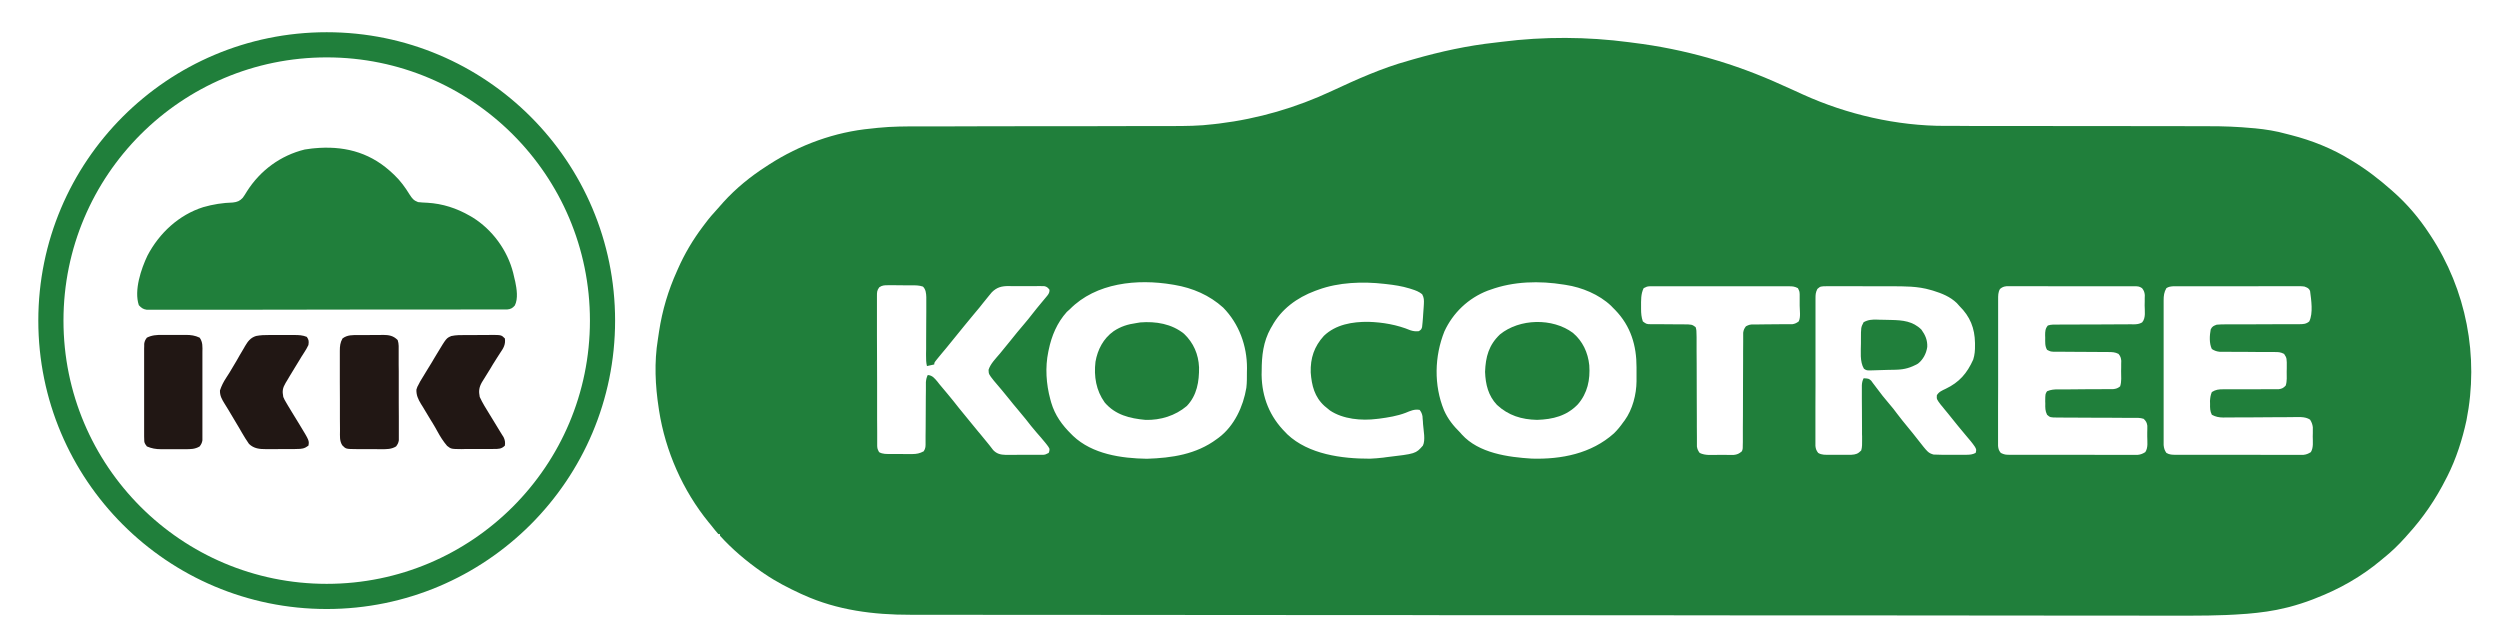
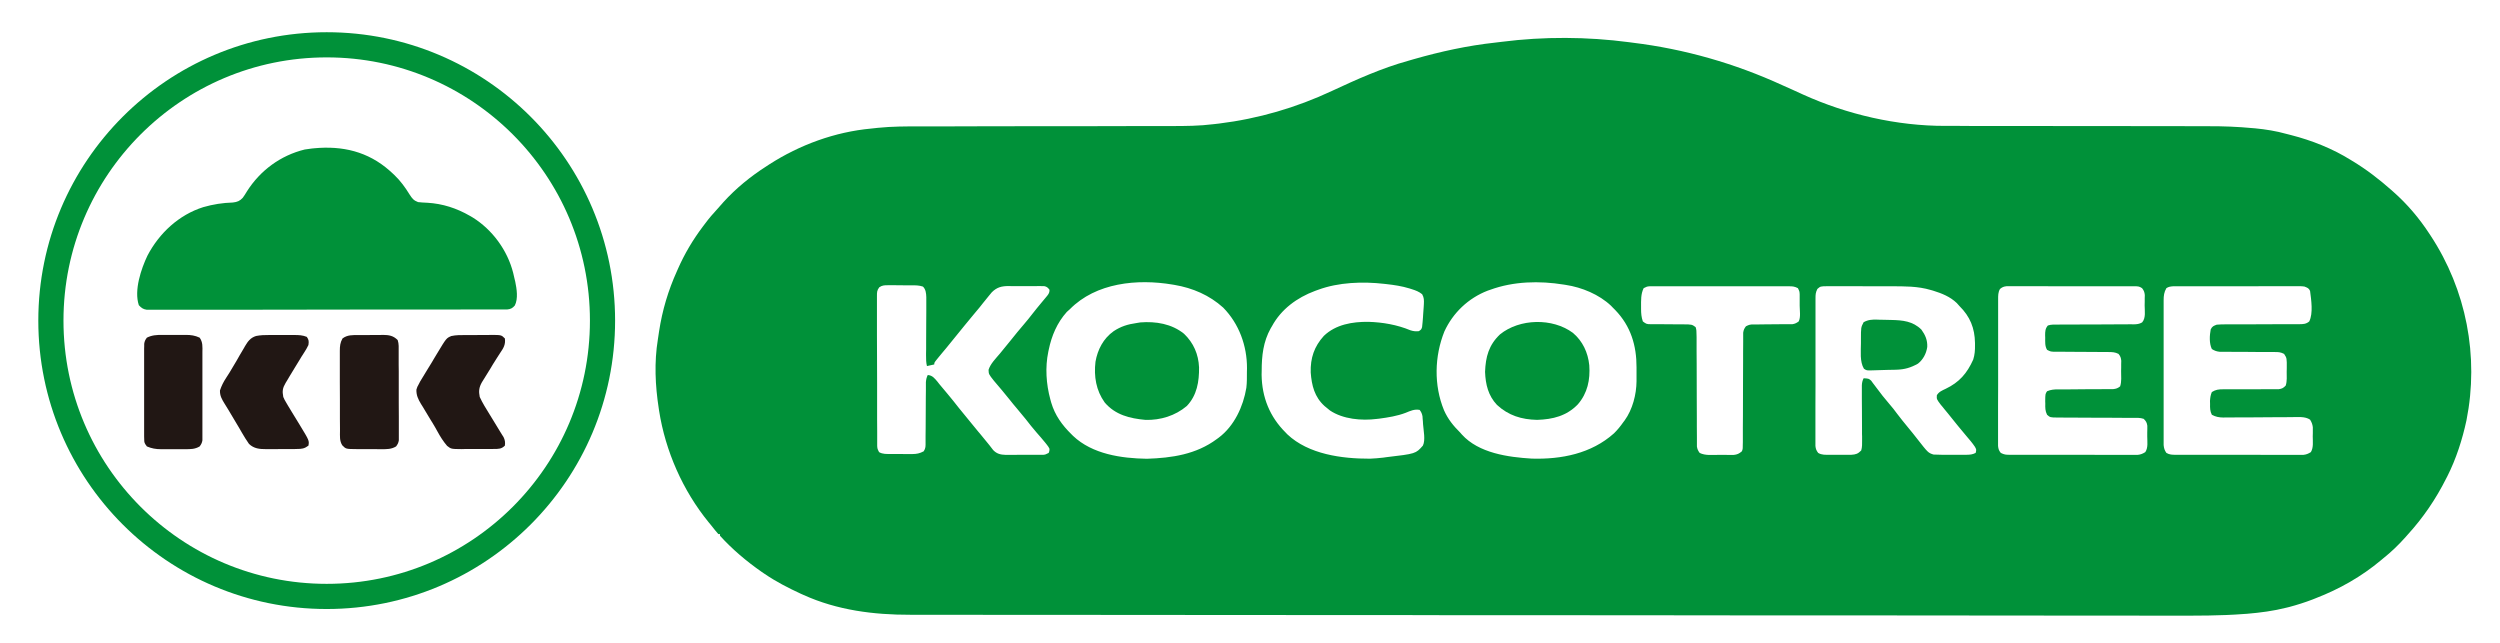
<svg xmlns="http://www.w3.org/2000/svg" viewBox="0 0 3080 792" role="img" aria-label="KOCOTREE">
-   <circle cx="402.5" cy="395.0" r="339.8" fill="none" stroke="#207F3B" stroke-width="31" />
-   <g fill="#207F3B" fill-rule="evenodd">
+   <circle cx="402.5" cy="395.0" r="339.8" fill="none" stroke="#009139" stroke-width="31" />
+   <g fill="#009139" fill-rule="evenodd">
    <path d="M0 0 C1.5 0.2 3 0.4 4.5 0.6 C68.4 8.4 130.2 26.1 188.7 52.9 C192.6 54.7 196.6 56.5 200.6 58.2 C205.2 60.3 209.8 62.4 214.4 64.5 C268.7 89.1 330 103.2 389.6 103.1 C391.1 103.1 392.6 103.1 394.2 103.1 C398.3 103.1 402.4 103.1 406.6 103.1 C411 103.1 415.5 103.1 420 103.2 C427.7 103.2 435.5 103.2 443.2 103.2 C455.5 103.2 467.7 103.2 480 103.2 C484.2 103.2 488.4 103.2 492.7 103.2 C493.2 103.2 493.2 103.2 495.9 103.2 C507.8 103.3 519.8 103.3 531.8 103.3 C532.9 103.3 533.9 103.3 535.1 103.3 C552.7 103.3 570.4 103.3 588 103.3 C606.2 103.3 624.4 103.4 642.6 103.4 C653.8 103.4 664.9 103.4 676.1 103.4 C683.8 103.4 691.5 103.4 699.2 103.5 C703.6 103.5 708 103.5 712.4 103.5 C731.3 103.4 749.9 104.1 768.7 105.9 C769.5 106 770.4 106.1 771.3 106.1 C784.5 107.4 797.2 109.4 810 113 C811.8 113.5 813.7 113.9 815.5 114.4 C841.3 121 866.4 131 889 145 C889.7 145.4 890.4 145.9 891.1 146.3 C908.4 156.7 923.9 168.7 939 182 C939.9 182.8 940.9 183.6 941.8 184.5 C958.8 199.5 973.6 217 986 236 C986.5 236.7 986.9 237.4 987.4 238.1 C1031.5 305.1 1047.4 386.9 1031.7 465.8 C1026.6 489.5 1019 513.3 1008 535 C1007.6 535.8 1007.2 536.5 1006.8 537.3 C994 562.8 978.3 585.9 959 607 C958.3 607.8 957.5 608.6 956.8 609.5 C948.2 619.2 939.2 627.9 929 636 C928.2 636.7 927.3 637.4 926.5 638.1 C902.6 658.2 875.1 673.8 846 685 C844.7 685.5 843.4 686.1 842 686.6 C832.6 690.2 823.1 693.2 813.4 695.8 C812.8 695.9 812.8 695.9 810.1 696.6 C794 700.7 777.7 702.8 761.2 704.2 C760.1 704.2 759.1 704.3 758 704.4 C728.6 706.7 699.1 706.5 669.6 706.5 C662.1 706.5 654.6 706.5 647 706.5 C631.4 706.5 615.8 706.5 600.3 706.4 C584.5 706.4 568.8 706.4 553 706.4 C552 706.4 551 706.4 550 706.4 C545.9 706.4 541.8 706.4 537.7 706.4 C499.9 706.4 462.1 706.4 424.2 706.3 C387.8 706.3 351.4 706.3 314.9 706.2 C312.6 706.2 310.3 706.2 308 706.2 C298.8 706.2 289.6 706.2 280.4 706.2 C254.6 706.2 228.8 706.2 203.1 706.2 C201.9 706.2 200.7 706.2 199.5 706.2 C162.2 706.2 124.8 706.1 87.5 706.1 C86.3 706.1 85.1 706.1 83.8 706.1 C64.2 706.1 44.5 706.1 24.9 706 C-53 706 -131 705.9 -208.9 705.9 C-213.9 705.9 -218.8 705.9 -223.7 705.9 C-224.3 705.9 -224.3 705.9 -227.4 705.9 C-240.9 705.9 -254.4 705.9 -267.9 705.8 C-269.1 705.8 -270.3 705.8 -271.6 705.8 C-335.8 705.8 -400 705.8 -464.3 705.7 C-473.5 705.7 -482.7 705.7 -491.9 705.7 C-495.3 705.7 -498.8 705.7 -502.2 705.7 C-527.3 705.7 -552.3 705.7 -577.4 705.6 C-578.6 705.6 -579.7 705.6 -580.9 705.6 C-586.5 705.6 -592.2 705.6 -597.9 705.6 C-639 705.6 -680.1 705.6 -721.2 705.5 C-725.3 705.5 -729.3 705.5 -733.4 705.5 C-733.9 705.5 -733.9 705.5 -736.4 705.5 C-752.1 705.5 -767.8 705.5 -783.5 705.5 C-799 705.5 -814.5 705.5 -830 705.4 C-838.2 705.4 -846.5 705.4 -854.8 705.4 C-862.3 705.4 -869.8 705.4 -877.4 705.4 C-880.1 705.4 -882.8 705.4 -885.4 705.4 C-930.6 705.5 -975.5 699.8 -1017 681 C-1018.1 680.5 -1019.2 680 -1020.4 679.5 C-1035.9 672.3 -1050.8 664.7 -1065 655 C-1066.2 654.2 -1067.4 653.3 -1068.7 652.5 C-1087.2 639.6 -1104.9 624.7 -1120 608 C-1120 607.3 -1120 606.7 -1120 606 C-1120.7 606 -1121.3 606 -1122 606 C-1123.7 604.1 -1123.7 604.1 -1125.9 601.4 C-1126.7 600.4 -1127.5 599.4 -1128.3 598.4 C-1129.2 597.3 -1130.1 596.2 -1131 595 C-1131.5 594.4 -1131.5 594.4 -1133.9 591.5 C-1165.8 552.4 -1187.2 503.8 -1195 454 C-1195.1 453.5 -1195.1 453.5 -1195.4 451.3 C-1199.8 423 -1201.1 394.3 -1196.5 366.1 C-1196 362.7 -1195.5 359.4 -1195 356.1 C-1191 330.1 -1183.8 305.9 -1173 282 C-1172.6 281.2 -1172.3 280.3 -1171.9 279.5 C-1163.7 260.8 -1153.3 243.3 -1141 227 C-1140.6 226.5 -1140.6 226.5 -1138.5 223.7 C-1133.6 217.1 -1128.3 210.9 -1122.6 204.8 C-1120.3 202.3 -1118.1 199.8 -1115.9 197.2 C-1100.4 180.1 -1082.4 165.4 -1063 153 C-1061.8 152.2 -1060.5 151.4 -1059.2 150.5 C-1021.7 126.4 -978.3 110.5 -933.8 106.4 C-931.1 106.1 -928.3 105.8 -925.6 105.5 C-908.1 103.7 -890.6 103.7 -873 103.7 C-868.5 103.7 -864 103.7 -859.4 103.7 C-851.6 103.7 -843.8 103.7 -835.9 103.7 C-824.6 103.7 -813.3 103.6 -801.9 103.6 C-783.5 103.6 -765.1 103.6 -746.6 103.5 C-745.5 103.5 -744.4 103.5 -743.3 103.5 C-734.4 103.5 -725.4 103.5 -716.5 103.5 C-708.7 103.5 -700.9 103.5 -693.1 103.5 C-692 103.5 -690.9 103.5 -689.8 103.5 C-671.4 103.4 -653 103.4 -634.7 103.4 C-623.4 103.4 -612.1 103.3 -600.8 103.3 C-593 103.3 -585.3 103.3 -577.5 103.3 C-573 103.3 -568.6 103.3 -564.1 103.3 C-546.6 103.3 -529.4 103.2 -512 101 C-509.7 100.7 -507.4 100.5 -505 100.2 C-456.9 94.3 -409.9 80.6 -366 60 C-335.5 45.8 -304.6 31.9 -272.1 22.9 C-269.8 22.2 -267.5 21.6 -265.2 20.9 C-232.3 11.5 -199 4.2 -165 0.5 C-162.2 0.1 -159.5 -0.2 -156.7 -0.5 C-105.2 -7.1 -51.5 -6.8 0 0 Z M-689 329 C-689.6 329.5 -689.6 329.5 -692.7 332.3 C-704.7 345.7 -711.4 361.6 -715 379 C-715.2 379.8 -715.4 380.6 -715.5 381.4 C-719.5 400.5 -718.1 421.3 -713 440 C-712.8 440.7 -712.8 440.7 -711.9 444 C-707.3 459.6 -698.5 471.7 -687 483 C-686.7 483.3 -686.7 483.3 -685 485 C-661.2 507.6 -625.4 512.7 -594 513.2 C-563.2 512.2 -533.3 507.8 -508 489 C-507.1 488.4 -506.3 487.7 -505.4 487.1 C-486.4 472.8 -475.3 448.8 -471.5 425.8 C-470.7 419.2 -470.8 412.6 -470.8 406 C-470.7 405.3 -470.7 405.3 -470.7 401.7 C-470.6 374 -480.5 346.9 -500 327 C-516.9 311.7 -537.6 302.8 -560 299 C-560.8 298.9 -561.6 298.7 -562.4 298.6 C-605.8 291.3 -656.7 296.2 -689 329 Z M-171 305 C-172.1 305.4 -173.1 305.8 -174.2 306.1 C-198 315.3 -216.9 333.3 -227.5 356.3 C-239.8 387 -240.6 422.7 -228 453.4 C-223.2 464.3 -216.5 472.6 -208 481 C-207.7 481.4 -207.7 481.4 -206 483.3 C-185.2 506.3 -149.1 511.2 -120 513 C-83.5 514.1 -46.5 506.9 -18.6 481.9 C-14.2 477.6 -10.5 473 -7 468 C-6.5 467.3 -5.9 466.6 -5.4 465.9 C4.3 452.5 9.1 433.9 9.2 417.6 C9.2 416.8 9.2 415.9 9.2 414.9 C9.2 413 9.2 411.2 9.2 409.3 C9.2 406.4 9.2 403.5 9.2 400.7 C9.3 373.7 2.1 349.7 -17.1 329.9 C-18 328.9 -19 328 -20 327 C-20.7 326.2 -21.5 325.5 -22.2 324.7 C-36.9 310.8 -58.1 302 -78 299 C-78.4 298.9 -78.4 298.9 -80.5 298.6 C-110.4 293.8 -142.3 294.5 -171 305 Z M-383 305 C-383.6 305.2 -383.6 305.2 -386.9 306.4 C-409.1 314.7 -428.6 328.9 -440 350 C-440.5 350.8 -441 351.6 -441.5 352.5 C-450.7 369 -452.6 386.3 -452.6 404.9 C-452.6 406.5 -452.6 408.1 -452.7 409.8 C-452.3 437.5 -442.7 461.5 -423 481 C-422.3 481.7 -421.7 482.4 -421 483.1 C-394.8 507.8 -353.7 513.2 -319.2 513.1 C-313.8 512.9 -308.4 512.4 -302.9 511.8 C-301.8 511.6 -300.6 511.5 -299.4 511.3 C-262.8 507 -262.8 507 -254 497 C-250.6 490.2 -253.3 478.1 -253.8 470.6 C-253.9 469.5 -254 468.3 -254 467.1 C-254.1 466 -254.2 464.9 -254.3 463.8 C-254.3 463.3 -254.3 463.3 -254.5 460.8 C-255.1 457.6 -256 455.6 -258 453 C-264.5 451.8 -269.4 454.2 -275.3 456.6 C-285.8 460.6 -296.8 462.3 -307.9 463.8 C-308.8 463.9 -309.8 464 -310.7 464.1 C-329.6 466.5 -352.4 464.5 -368.5 453.7 C-370 452.5 -371.5 451.3 -373 450 C-373.7 449.4 -374.4 448.9 -375.1 448.3 C-387.5 437.1 -391 423 -392.2 406.9 C-392.7 389.1 -387.9 374.9 -376 361.8 C-361.3 347.7 -340.8 344.3 -321.2 344.5 C-303.6 345 -285.7 348.1 -269.4 354.9 C-265.7 356.1 -262.9 356.4 -259 356 C-256 354 -256 354 -255 351 C-254.5 347 -254.2 343 -253.9 339.1 C-253.8 338 -253.8 336.9 -253.7 335.8 C-253.4 332.5 -253.2 329.3 -253 326 C-253 325.5 -253 325.5 -252.8 322.7 C-252.6 317.8 -252.5 314.8 -254.9 310.5 C-258.8 307.3 -262.8 305.8 -267.6 304.3 C-268 304.2 -268 304.2 -270.4 303.4 C-279.8 300.5 -289.2 299.1 -299 298 C-299.9 297.9 -300.8 297.8 -301.7 297.7 C-328 294.7 -357.8 295.7 -383 305 Z M-923.8 302 C-926.7 305.9 -926.6 308.2 -926.6 313 C-926.6 313.8 -926.6 314.6 -926.6 315.4 C-926.6 318.1 -926.6 320.8 -926.6 323.5 C-926.6 325.4 -926.6 327.3 -926.6 329.3 C-926.6 334.5 -926.6 339.7 -926.6 345 C-926.5 350.4 -926.6 355.9 -926.6 361.4 C-926.5 370.5 -926.5 379.7 -926.5 388.9 C-926.4 399.5 -926.4 410.1 -926.4 420.8 C-926.4 432.1 -926.4 443.4 -926.4 454.7 C-926.4 457.9 -926.4 461.2 -926.4 464.4 C-926.4 469.5 -926.3 474.7 -926.3 479.8 C-926.3 481.7 -926.3 483.5 -926.3 485.4 C-926.3 488 -926.3 490.5 -926.3 493.1 C-926.3 494.5 -926.3 496 -926.3 497.5 C-926 501 -926 501 -924 505 C-919.5 507.7 -914.4 507.3 -909.4 507.3 C-908.4 507.3 -907.5 507.3 -906.5 507.3 C-904.6 507.3 -902.6 507.3 -900.6 507.3 C-897.6 507.3 -894.6 507.3 -891.7 507.4 C-889.7 507.4 -887.8 507.4 -885.9 507.4 C-885.5 507.4 -885.5 507.4 -883.2 507.4 C-877.8 507.4 -873.8 506.6 -869 504 C-866.4 500.1 -866.7 497.6 -866.7 492.8 C-866.7 492.4 -866.7 492.4 -866.7 490.3 C-866.7 488.5 -866.7 486.7 -866.7 484.9 C-866.7 482.1 -866.6 479.2 -866.6 476.3 C-866.6 470.3 -866.5 464.2 -866.5 458.1 C-866.5 451.1 -866.4 444.1 -866.4 437 C-866.3 434.2 -866.3 431.4 -866.3 428.6 C-866.3 426.9 -866.3 425.1 -866.3 423.4 C-866.3 421.9 -866.3 420.4 -866.3 418.8 C-866 415.4 -865.5 413.1 -864 410 C-858.1 410.5 -855.6 414.1 -851.9 418.4 C-851.3 419.3 -850.6 420.1 -849.9 421 C-846.5 425.2 -843.1 429.3 -839.6 433.3 C-834.9 438.9 -830.4 444.5 -825.9 450.3 C-821 456.5 -815.9 462.7 -810.8 468.8 C-807.8 472.5 -804.7 476.2 -801.7 479.9 C-801.1 480.6 -800.5 481.3 -799.9 482 C-796.6 486.1 -793.3 490.1 -789.9 494.2 C-789.2 495 -788.5 495.9 -787.8 496.8 C-786.3 498.6 -784.8 500.6 -783.4 502.5 C-779 507.1 -774.4 508.2 -768.2 508.4 C-766 508.4 -763.7 508.4 -761.4 508.4 C-760.8 508.4 -760.8 508.4 -757.8 508.4 C-755.3 508.4 -752.7 508.4 -750.2 508.3 C-746.3 508.3 -742.4 508.3 -738.6 508.3 C-736.1 508.3 -733.6 508.3 -731.2 508.3 C-730 508.3 -728.9 508.3 -727.7 508.3 C-726.6 508.3 -725.5 508.3 -724.4 508.3 C-723.9 508.3 -723.9 508.3 -721.5 508.3 C-719 508 -719 508 -715 506 C-714.1 503.7 -714.1 503.7 -714 501 C-715.2 498.6 -715.2 498.6 -717.1 496.1 C-717.9 495.2 -718.6 494.2 -719.4 493.2 C-722.8 489 -726.4 484.9 -730 480.8 C-734.6 475.5 -739 470 -743.3 464.4 C-746.9 459.9 -750.7 455.4 -754.4 451 C-757.4 447.6 -760.2 444 -763.1 440.4 C-769.4 432.5 -775.9 424.8 -782.5 417.1 C-788.9 409 -788.9 409 -789.1 403.6 C-786.7 396 -780.2 389.7 -775.1 383.6 C-770.7 378.2 -766.2 372.8 -761.8 367.3 C-756.5 360.6 -751 353.9 -745.4 347.4 C-741.8 343.2 -738.4 339 -735.1 334.7 C-731.5 330 -727.7 325.5 -724 321 C-722.3 319 -720.7 317 -719 315 C-718.6 314.5 -718.6 314.5 -716.6 312.1 C-714.7 309.6 -714 308.2 -714 305 C-716 302.4 -717.3 301.1 -720.6 300.5 C-721.5 300.5 -722.5 300.5 -723.5 300.5 C-724 300.5 -724 300.5 -726.8 300.4 C-728 300.5 -729.1 300.5 -730.4 300.5 C-731 300.5 -731 300.5 -734.1 300.5 C-736.6 300.5 -739.2 300.5 -741.8 300.5 C-745.7 300.5 -749.7 300.5 -753.6 300.5 C-756.1 300.5 -758.6 300.5 -761.1 300.5 C-762.3 300.5 -763.5 300.5 -764.7 300.4 C-773.1 300.5 -778.9 301.9 -785.1 308.1 C-786.1 309.3 -787 310.4 -788 311.6 C-789 312.9 -790.1 314.1 -791.1 315.4 C-792.1 316.6 -793 317.8 -794 319 C-794.7 319.9 -795.4 320.8 -796.2 321.7 C-797.4 323.3 -798.7 324.9 -799.9 326.4 C-802.4 329.5 -805 332.5 -807.5 335.5 C-811.3 340 -815.1 344.6 -818.8 349.2 C-826.2 358.5 -833.8 367.7 -841.3 376.9 C-843 379 -844.7 381 -846.5 383.1 C-847.9 384.8 -849.3 386.5 -850.7 388.2 C-851.4 389.1 -852.1 390 -852.9 390.9 C-853.5 391.7 -854.1 392.4 -854.7 393.2 C-856 395 -856 395 -856 397 C-857.5 397.3 -857.5 397.3 -865 399 C-866.1 394.6 -866.1 390.4 -866.1 385.8 C-866.1 385 -866.1 384.2 -866.1 383.4 C-866.1 381.6 -866.1 379.9 -866 378.1 C-866 375.4 -866 372.6 -866 369.8 C-866 361.9 -865.9 354 -865.9 346.1 C-865.9 341.3 -865.9 336.5 -865.8 331.7 C-865.8 329.8 -865.8 328 -865.8 326.1 C-865.8 323.6 -865.8 321 -865.8 318.4 C-865.8 317 -865.8 315.5 -865.8 314 C-866 309.2 -866.4 304.6 -869.9 301.1 C-874.5 299.5 -879 299.5 -883.8 299.5 C-884.3 299.5 -884.3 299.5 -887 299.5 C-889.2 299.5 -891.4 299.5 -893.6 299.5 C-897 299.5 -900.4 299.5 -903.7 299.4 C-905.9 299.4 -908 299.4 -910.2 299.4 C-911.2 299.4 -912.2 299.4 -913.2 299.4 C-917.5 299.4 -920.3 299.5 -923.8 302 Z M18 303 C14.4 310.2 14.8 318.2 14.8 326.1 C14.8 326.9 14.8 327.8 14.8 328.6 C14.8 334 15.2 338.9 17 344 C21.1 347.1 21.7 347.4 26.4 347.4 C27.5 347.4 28.6 347.4 29.7 347.4 C30.8 347.4 32 347.4 33.2 347.4 C34.4 347.4 35.6 347.4 36.9 347.4 C40.7 347.5 44.5 347.5 48.4 347.5 C53.4 347.5 58.5 347.5 63.5 347.6 C64.1 347.6 64.1 347.6 67 347.6 C77.4 347.7 77.4 347.7 82 351 C83.1 354.2 83.1 356.5 83.1 359.9 C83.1 361.1 83.1 362.4 83.2 363.6 C83.2 365 83.2 366.4 83.2 367.8 C83.2 369.2 83.2 370.6 83.2 372.1 C83.2 375.2 83.2 378.3 83.2 381.4 C83.2 386.3 83.2 391.2 83.3 396.1 C83.3 410.1 83.4 424 83.4 438 C83.4 446.5 83.5 455 83.5 463.6 C83.5 466.8 83.5 470.1 83.5 473.3 C83.5 477.9 83.6 482.4 83.6 487 C83.6 488.3 83.6 489.7 83.6 491.1 C83.6 492.3 83.6 493.6 83.6 494.8 C83.6 495.4 83.6 495.4 83.6 498.1 C84.1 501.4 85 503.3 87 506 C94 509.5 102.5 508.4 110.2 508.4 C113 508.4 115.8 508.4 118.5 508.4 C120.3 508.5 122.1 508.5 123.9 508.5 C124.7 508.5 124.7 508.5 128.7 508.5 C133.3 508 135.5 507 139 504 C140.3 501.3 140.1 499.2 140.1 496.2 C140.1 495 140.1 493.7 140.2 492.5 C140.2 491.1 140.2 489.8 140.2 488.4 C140.2 486.9 140.2 485.5 140.2 484 C140.2 480.9 140.2 477.8 140.2 474.7 C140.2 469.8 140.2 464.9 140.3 460 C140.3 446 140.4 432 140.4 418.1 C140.4 409.5 140.5 401 140.5 392.5 C140.5 389.2 140.5 385.9 140.5 382.7 C140.5 378.1 140.6 373.6 140.6 369 C140.6 368.4 140.6 368.4 140.6 364.9 C140.6 364.3 140.6 364.3 140.6 361.2 C140.6 360.1 140.6 359 140.6 357.9 C141.1 354.5 141.9 352.7 144 350 C147.9 348 149.3 347.7 153.5 347.7 C154.1 347.7 154.1 347.7 156.9 347.7 C157.5 347.7 157.5 347.7 160.5 347.7 C163 347.7 165.5 347.6 168 347.6 C172 347.6 175.9 347.6 179.9 347.5 C183.7 347.5 187.6 347.5 191.4 347.4 C192.6 347.4 193.8 347.4 195 347.4 C196.1 347.4 197.2 347.4 198.4 347.4 C199.3 347.4 200.3 347.4 201.3 347.4 C204.5 346.9 206.4 345.9 209 344 C211.7 338.7 210.2 330.5 210.2 324.6 C210.2 323 210.2 321.4 210.2 319.7 C210.2 318.1 210.2 316.6 210.2 315 C210.2 313.5 210.2 312.1 210.2 310.6 C210 307 210 307 208 303 C203.6 300.8 201.5 300.7 196.6 300.7 C195.1 300.7 193.6 300.7 192 300.7 C190.3 300.7 188.6 300.7 186.9 300.7 C185.1 300.7 183.3 300.7 181.5 300.7 C176.7 300.7 171.8 300.7 167 300.7 C161.9 300.7 156.8 300.7 151.7 300.7 C143.2 300.7 134.7 300.7 126.2 300.7 C116.3 300.8 106.4 300.7 96.6 300.7 C88.1 300.7 79.6 300.7 71.2 300.7 C66.1 300.7 61.1 300.7 56 300.7 C51.3 300.7 46.5 300.7 41.7 300.7 C40 300.7 38.3 300.7 36.5 300.7 C34.1 300.7 31.7 300.7 29.4 300.7 C28.7 300.7 28.7 300.7 25.3 300.7 C22 301 22 301 18 303 Z M232 304 C229.8 308.5 229.7 310.8 229.7 315.8 C229.7 317.4 229.7 319 229.7 320.7 C229.7 322.5 229.7 324.3 229.7 326.1 C229.7 328 229.7 329.9 229.7 331.8 C229.7 336.9 229.7 342.1 229.7 347.2 C229.7 351.5 229.7 355.8 229.7 360.1 C229.7 370.2 229.7 380.4 229.7 390.5 C229.7 400.9 229.7 411.4 229.7 421.9 C229.6 430.8 229.6 439.8 229.6 448.8 C229.6 454.1 229.6 459.5 229.6 464.9 C229.6 469.9 229.6 474.9 229.6 480 C229.6 481.8 229.6 483.7 229.6 485.5 C229.6 488 229.6 490.6 229.6 493.1 C229.6 494.5 229.6 495.9 229.6 497.4 C230 501.1 230.7 503 233 506 C237.4 508.7 242.1 508.3 247.1 508.3 C247.9 508.3 248.8 508.3 249.7 508.3 C251.5 508.3 253.4 508.3 255.2 508.3 C258 508.3 260.8 508.3 263.6 508.3 C265.4 508.3 267.2 508.3 268.9 508.3 C270.6 508.3 272.2 508.3 273.8 508.3 C279.6 507.9 281.9 507.1 286 503 C287.3 498.8 287.1 494.6 287.1 490.3 C287.1 488.7 287.1 487.1 287.1 485.5 C287.1 485.1 287.1 485.1 287 483 C287 480.4 287 477.8 287 475.2 C287 467.7 286.9 460.3 286.9 452.9 C286.9 448.3 286.9 443.8 286.8 439.2 C286.8 437.5 286.8 435.7 286.8 434 C286.8 431.6 286.8 429.2 286.8 426.7 C286.8 426.1 286.8 426.1 286.8 422.6 C287 419.2 287.5 417 289 414 C295.3 414.4 295.3 414.4 298.3 417 C299 417.9 299.6 418.8 300.3 419.8 C300.7 420.2 300.7 420.2 302.6 422.8 C303 423.3 303 423.3 305 426 C306.6 428.1 308.2 430.3 309.9 432.4 C310.7 433.5 311.5 434.6 312.4 435.7 C315 439 317.8 442.3 320.6 445.6 C324 449.5 327.2 453.5 330.3 457.8 C334.6 463.5 339.1 469 343.7 474.6 C347.5 479.1 351.1 483.7 354.8 488.4 C368.4 505.8 368.4 505.8 375 508 C378.6 508.2 382.2 508.3 385.8 508.3 C386.9 508.3 387.9 508.3 389 508.3 C391.2 508.3 393.5 508.3 395.7 508.3 C399.1 508.3 402.4 508.3 405.8 508.3 C408 508.3 410.1 508.3 412.3 508.3 C412.8 508.3 412.8 508.3 415.4 508.3 C420 508.2 422.8 508.1 427 506 C428 502 428 502 426.2 498.6 C422.9 493.6 419 489.2 415.1 484.6 C411.8 480.7 408.5 476.8 405.3 472.8 C404.8 472.1 404.2 471.4 403.6 470.7 C400 466.3 396.5 461.8 392.9 457.4 C391.5 455.6 390.1 453.9 388.6 452.2 C387.8 451.2 387 450.2 386.2 449.2 C385.5 448.4 384.7 447.5 384 446.6 C378.9 439.8 378.9 439.8 379.2 434.9 C381.8 430.6 385.7 429.1 390.1 427 C406.8 419 416.4 408 424 391 C425.9 385.1 426.3 379.4 426.2 373.2 C426.2 372.8 426.2 372.8 426.2 370.6 C425.9 352.3 420.2 338 407 325 C406.5 324.4 406.5 324.4 403.8 321.4 C395.6 313.5 385.3 309.4 374.6 306.1 C373.6 305.8 372.7 305.6 371.8 305.3 C355.6 300.5 339.2 300.7 322.4 300.7 C320 300.7 317.5 300.7 315.1 300.7 C309.9 300.7 304.8 300.7 299.7 300.7 C293.2 300.7 286.6 300.7 280.1 300.6 C275 300.6 269.9 300.6 264.9 300.6 C262.5 300.6 260 300.6 257.6 300.6 C254.3 300.6 250.9 300.6 247.5 300.6 C246.5 300.6 245.5 300.6 244.5 300.6 C235.8 300.7 235.8 300.7 232 304 Z M457 304 C454.6 308.1 454.7 312.2 454.7 316.9 C454.7 318.5 454.7 320.1 454.7 321.8 C454.7 323.5 454.7 325.3 454.7 327.1 C454.7 329 454.7 330.9 454.7 332.8 C454.7 337.9 454.7 343 454.7 348.1 C454.7 352.4 454.7 356.7 454.7 360.9 C454.7 371 454.7 381.1 454.7 391.1 C454.7 401.5 454.7 411.9 454.7 422.3 C454.6 431.2 454.6 440.2 454.6 449.1 C454.6 454.4 454.6 459.7 454.6 465.1 C454.6 470.1 454.6 475.1 454.6 480.1 C454.6 481.9 454.6 483.8 454.6 485.6 C454.6 488.1 454.6 490.6 454.6 493.1 C454.6 494.5 454.6 496 454.6 497.4 C455 501.2 455.6 503.1 458 506 C462.2 508.1 464.2 508.3 468.8 508.3 C470.2 508.3 471.6 508.3 473.1 508.3 C474.6 508.3 476.2 508.3 477.8 508.3 C478.6 508.3 478.6 508.3 482.7 508.3 C487.2 508.3 491.7 508.3 496.1 508.3 C499.9 508.3 503.6 508.3 507.3 508.3 C516.1 508.3 524.9 508.3 533.7 508.3 C542.8 508.3 551.9 508.3 561 508.3 C568.8 508.4 576.6 508.4 584.4 508.4 C589.1 508.4 593.7 508.4 598.4 508.4 C603.6 508.4 608.8 508.4 614 508.4 C614.7 508.4 614.7 508.4 618.6 508.4 C620.1 508.4 621.5 508.4 622.9 508.4 C624.2 508.4 625.4 508.4 626.6 508.4 C630.4 508 632.8 507 636 505 C639.7 499.5 638.4 492.1 638.4 485.6 C638.4 484.1 638.4 482.6 638.4 481 C638.5 479.6 638.5 478.1 638.5 476.6 C638.5 475.3 638.5 473.9 638.5 472.5 C637.9 468.5 636.9 466.8 634 464 C629.6 462.5 625.2 462.8 620.5 462.8 C619.5 462.8 618.4 462.8 617.3 462.8 C615 462.8 612.6 462.8 610.3 462.8 C606.6 462.8 602.9 462.8 599.2 462.7 C588.7 462.7 578.2 462.6 567.6 462.6 C561.2 462.6 554.8 462.5 548.3 462.5 C545.9 462.5 543.4 462.5 541 462.5 C537.6 462.5 534.1 462.4 530.7 462.4 C530.2 462.4 530.2 462.4 527.6 462.4 C518.8 462.3 518.8 462.3 515 459 C512.6 454.2 512.7 450.3 512.8 445.1 C512.7 444.2 512.7 443.3 512.7 442.4 C512.8 433.3 512.8 433.3 515 430 C519.7 428 523.8 427.7 528.9 427.7 C529.6 427.7 529.6 427.7 533.6 427.7 C534 427.7 534 427.7 536.1 427.7 C538.7 427.7 541.3 427.7 543.9 427.7 C551.4 427.6 558.8 427.6 566.2 427.5 C570.7 427.5 575.3 427.5 579.8 427.5 C581.6 427.4 583.3 427.4 585 427.4 C587.4 427.4 589.9 427.4 592.3 427.4 C593.6 427.4 595 427.4 596.4 427.4 C600.2 427 602.1 426.3 605 424 C607 418 606.2 411.4 606.2 405.1 C606.3 403.7 606.3 402.2 606.3 400.7 C606.3 399.3 606.3 397.8 606.3 396.4 C606.3 395.7 606.3 395.7 606.4 392.5 C606 388.7 605.4 386.9 603 384 C598.8 381.8 595 381.7 590.2 381.7 C588.7 381.7 587.1 381.7 585.5 381.7 C584.7 381.7 583.8 381.7 583 381.7 C580.3 381.7 577.7 381.6 575.1 381.6 C568.6 381.6 562.1 381.5 555.6 381.5 C550.1 381.5 544.6 381.4 539.1 381.4 C536.5 381.3 533.9 381.3 531.4 381.3 C530.6 381.3 530.6 381.3 526.6 381.3 C525.2 381.3 523.9 381.3 522.4 381.3 C519 381 519 381 515 379 C512.2 374.4 512.7 369.2 512.7 364 C512.7 363.1 512.7 362.2 512.6 361.3 C512.6 356.4 512.7 352.8 516 349 C520.4 347.5 524.8 347.9 529.4 347.9 C530.4 347.9 531.5 347.9 532.6 347.8 C534.9 347.8 537.2 347.8 539.5 347.8 C543.2 347.8 546.9 347.8 550.5 347.8 C560.9 347.7 571.4 347.7 581.8 347.7 C588.2 347.7 594.5 347.6 600.9 347.6 C603.3 347.6 605.8 347.6 608.2 347.6 C611.6 347.6 615 347.6 618.4 347.5 C619.4 347.5 620.4 347.5 621.4 347.6 C625.6 347.5 628.5 347.3 632.1 345.2 C636.9 339.7 635.2 331 635.2 324.1 C635.3 322.7 635.3 321.2 635.3 319.7 C635.3 318.3 635.3 316.8 635.3 315.4 C635.3 314.7 635.3 314.7 635.4 311.5 C635 307.8 634.3 305.9 632 303 C628.4 300.6 626.7 300.7 622.3 300.7 C621.6 300.7 621.6 300.7 618.1 300.7 C617.3 300.7 617.3 300.7 613.4 300.7 C612.6 300.7 612.6 300.7 608.5 300.7 C604 300.7 599.6 300.7 595.1 300.7 C591.4 300.7 587.7 300.7 584 300.7 C575.2 300.7 566.5 300.7 557.7 300.7 C548.7 300.7 539.6 300.7 530.6 300.7 C522.8 300.6 515 300.6 507.3 300.6 C502.6 300.6 498 300.6 493.4 300.6 C488.2 300.6 483 300.6 477.9 300.6 C477.1 300.6 477.1 300.6 473.2 300.6 C471.8 300.6 470.4 300.6 468.9 300.6 C467.7 300.6 466.5 300.6 465.2 300.6 C461.6 301 459.8 301.7 457 304 Z M662 303 C659.1 308 658.6 312.3 658.6 318 C658.6 319.6 658.6 321.2 658.6 322.9 C658.6 324.6 658.6 326.4 658.6 328.1 C658.6 330 658.6 331.9 658.6 333.7 C658.6 338.8 658.6 343.8 658.6 348.9 C658.6 354.2 658.6 359.5 658.6 364.7 C658.6 373.6 658.6 382.5 658.6 391.4 C658.6 401.6 658.6 411.9 658.6 422.2 C658.6 431 658.6 439.8 658.6 448.6 C658.6 453.9 658.6 459.1 658.6 464.4 C658.6 469.3 658.6 474.3 658.6 479.2 C658.6 481 658.6 482.9 658.6 484.7 C658.6 487.2 658.6 489.6 658.6 492.1 C658.6 493.5 658.6 494.9 658.6 496.3 C659 500.3 659.7 502.7 662 506 C665.8 508.3 669.5 508.3 673.9 508.3 C675.3 508.3 676.7 508.3 678.2 508.3 C678.9 508.3 678.9 508.3 682.8 508.3 C684.4 508.3 686 508.3 687.7 508.3 C692.2 508.3 696.6 508.3 701 508.3 C704.7 508.3 708.4 508.3 712.2 508.3 C720.9 508.3 729.7 508.3 738.4 508.3 C747.4 508.3 756.4 508.3 765.5 508.3 C773.2 508.4 781 508.4 788.7 508.4 C793.3 508.4 798 508.4 802.6 508.4 C807.7 508.4 812.9 508.4 818.1 508.4 C819.6 508.4 821.1 508.4 822.7 508.4 C823.4 508.4 823.4 508.4 827 508.4 C827.6 508.4 827.6 508.4 830.7 508.4 C834.4 508 836.8 507 840 505 C843.4 499.3 842.3 492 842.3 485.6 C842.3 484.3 842.3 482.9 842.4 481.6 C842.4 481 842.4 481 842.4 477.8 C842.4 476.6 842.4 475.5 842.4 474.3 C841.9 470.6 841 468.2 839 465 C832.7 460.8 824.1 461.9 816.7 461.9 C816.2 461.9 816.2 461.9 813.7 461.9 C811.6 462 809.5 462 807.4 462 C804 462 800.6 462 797.3 462 C787.7 462.1 778.2 462.1 768.6 462.2 C762.8 462.2 756.9 462.2 751 462.2 C748.8 462.3 746.6 462.3 744.4 462.3 C741.2 462.3 738.1 462.3 735 462.3 C734.1 462.3 733.2 462.3 732.2 462.4 C726.8 462.3 722.8 461.6 718 459 C715.7 454.6 715.7 450.4 715.8 445.6 C715.7 444.9 715.7 444.9 715.7 441.8 C716 437.8 716.4 434.7 718 431 C722.7 428 726.4 427.6 731.9 427.6 C732.7 427.6 732.7 427.6 736.7 427.6 C737.6 427.6 738.4 427.6 739.3 427.6 C741.9 427.6 744.6 427.6 747.2 427.6 C754.7 427.6 762.3 427.6 769.8 427.6 C774.4 427.6 779 427.5 783.6 427.5 C786.2 427.5 788.8 427.5 791.4 427.5 C793 427.5 794.6 427.5 796.2 427.5 C796.9 427.5 796.9 427.5 800.4 427.5 C804.5 426.9 806.2 426 809 423 C810.8 417.5 810.2 411.5 810.2 405.8 C810.3 404.4 810.3 403.1 810.3 401.8 C810.4 389.2 810.4 389.2 807 384 C802.6 381.8 800.3 381.7 795.4 381.7 C793.8 381.7 792.3 381.7 790.7 381.7 C790.2 381.7 790.2 381.7 788.1 381.7 C785.5 381.7 782.9 381.7 780.3 381.7 C772.9 381.6 765.4 381.6 758 381.5 C753.4 381.5 748.9 381.5 744.3 381.5 C742.6 381.4 740.9 381.4 739.1 381.4 C736.7 381.4 734.3 381.4 731.9 381.4 C730.5 381.4 729.1 381.4 727.7 381.4 C723.8 381 721.3 380.1 718 378 C714.6 371 715.2 361.3 716.6 353.8 C718.5 350 720.1 349.5 724 348 C727.6 347.7 731 347.6 734.6 347.6 C735.7 347.6 736.7 347.6 737.8 347.6 C740.1 347.6 742.4 347.6 744.7 347.6 C748.3 347.6 751.9 347.6 755.5 347.6 C764.5 347.5 773.5 347.5 782.5 347.5 C790.1 347.5 797.7 347.5 805.3 347.4 C808.8 347.4 812.4 347.4 816 347.4 C818.2 347.4 820.3 347.4 822.5 347.4 C823 347.4 823 347.4 825.5 347.4 C830.5 347.4 834.1 347.3 838 344 C843 333.9 840.4 317.2 839 306.4 C837.5 302.9 835.5 302.4 832 301 C828.7 300.6 828.7 300.6 825 300.6 C823.7 300.6 822.3 300.6 820.8 300.6 C819.3 300.6 817.8 300.6 816.3 300.6 C815.5 300.6 815.5 300.6 811.4 300.6 C807 300.6 802.6 300.6 798.2 300.6 C793.6 300.6 789.1 300.6 784.5 300.6 C776.7 300.6 769 300.6 761.3 300.7 C752.4 300.7 743.5 300.7 734.6 300.7 C726 300.7 717.4 300.7 708.9 300.7 C705.2 300.7 701.6 300.7 697.9 300.7 C692.8 300.7 687.7 300.7 682.6 300.7 C681.9 300.7 681.9 300.7 678 300.7 C676.6 300.7 675.3 300.7 673.8 300.7 C673.2 300.7 673.2 300.7 670.2 300.7 C666.9 301 664.8 301.2 662 303 Z" transform="translate(2007 52)" />
    <path d="M0 0 C0.5 0.5 0.5 0.5 3.1 2.8 C4 3.7 5 4.6 6 5.5 C13.5 12.7 19.3 20.7 24.7 29.5 C27.8 34.3 29.7 36.8 35.1 38.8 C38.9 39.3 42.7 39.4 46.5 39.6 C65.4 40.7 82.6 46.3 99.1 55.8 C100.1 56.4 101.1 57 102.2 57.6 C126.7 72.8 145.2 98.1 152.3 126 C152.9 128.6 153.5 131.2 154.1 133.8 C154.3 134.7 154.5 135.7 154.8 136.6 C156.7 145.7 158.6 157.9 154.3 166.2 C151.4 169.6 149.1 170.7 144.7 171.1 C143.3 171.1 142 171.1 140.5 171.1 C139 171.1 137.4 171.1 135.8 171.1 C134 171.1 132.3 171.1 130.5 171.1 C128.6 171.1 126.8 171.1 124.9 171.1 C119.8 171.1 114.7 171.1 109.6 171.1 C104 171.1 98.5 171.1 93 171.1 C80.9 171.2 68.9 171.2 56.8 171.2 C49.3 171.2 41.7 171.2 34.2 171.2 C13.3 171.2 -7.5 171.2 -28.4 171.2 C-29.7 171.2 -31 171.2 -32.4 171.2 C-35.1 171.2 -37.8 171.2 -40.5 171.2 C-41.2 171.2 -41.2 171.2 -44.6 171.2 C-45.3 171.2 -45.3 171.2 -48.7 171.2 C-70.5 171.2 -92.3 171.3 -114.1 171.3 C-136.5 171.3 -158.8 171.4 -181.2 171.4 C-193.8 171.4 -206.3 171.4 -218.9 171.4 C-229.6 171.4 -240.3 171.4 -251 171.4 C-256.5 171.4 -261.9 171.4 -267.4 171.4 C-272.4 171.5 -277.4 171.5 -282.4 171.4 C-284.2 171.4 -286 171.4 -287.8 171.4 C-290.3 171.5 -292.7 171.5 -295.2 171.4 C-296.5 171.4 -297.9 171.4 -299.3 171.4 C-303.8 170.7 -305.8 169.1 -308.9 165.8 C-315 147.5 -306.1 121.1 -298.2 104.6 C-283.7 77 -259.6 54.5 -229.5 45 C-217.3 41.5 -205.7 39.7 -193 39.3 C-187.6 38.7 -184.4 37.4 -180.8 33.4 C-179 30.9 -177.3 28.3 -175.8 25.7 C-159.4 -0.2 -134.3 -18.7 -104.5 -26 C-101.7 -26.5 -98.8 -26.9 -95.9 -27.2 C-94.9 -27.3 -93.9 -27.4 -92.9 -27.5 C-58 -30.8 -26.7 -23.5 0 0 Z" transform="translate(479.938 210.188)" />
    <path d="M0 0 C0.9 0 1.8 0 2.8 0.1 C4.7 0.1 6.6 0.1 8.6 0.2 C11.5 0.3 14.4 0.3 17.3 0.4 C31.5 0.7 44 1.9 54.5 12.3 C59.3 18.9 62.1 25.4 61.7 33.7 C60.5 41.8 56.7 49.1 50.3 54.2 C41.4 59.2 33.9 61.4 23.7 61.7 C23.2 61.7 23.2 61.7 20.5 61.8 C18.3 61.8 16 61.9 13.8 61.9 C11.5 62 9.3 62.1 7 62.1 C3.7 62.3 0.4 62.3 -2.9 62.4 C-3.9 62.5 -4.9 62.5 -6 62.5 C-13 62.7 -13 62.7 -16.3 60.5 C-21.6 51.8 -20 38.8 -20 29 C-20 27.5 -20 26 -20 24.5 C-20 9.6 -20 9.6 -16.7 3.2 C-11.2 0.1 -6.2 -0.2 0 0 Z" transform="translate(2312.67 393.785)" />
    <path d="M0 0 C11.7 11.2 17.8 25.2 18.5 41.4 C18.7 58.8 16 75.8 3.4 89 C-10.8 101 -29 106.6 -47.5 106.1 C-66.9 104.3 -84.6 100 -97.7 84.7 C-108.4 69.8 -111.2 52.5 -109.1 34.5 C-106.5 19.5 -99.4 5.8 -86.7 -3.2 C-77.8 -9.1 -69.3 -11.7 -58.7 -13.2 C-57.9 -13.3 -57.9 -13.3 -53.9 -14 C-34.8 -15.5 -15.2 -12.3 0 0 Z" transform="translate(1458.73 411.207)" />
    <path d="M0 0 C12.1 10.2 18.6 24.3 20.2 39.9 C21.5 57.8 18 74.4 6.1 88.1 C-7.7 102.4 -24.7 106.6 -44.1 107.2 C-63.3 106.8 -79.4 101.8 -93.5 88.8 C-104.3 77.4 -107.6 63.5 -108.2 48.1 C-107.5 29.5 -103.6 15 -89.8 1.9 C-65.6 -17.7 -25.1 -18.6 0 0 Z" transform="translate(1937.79 410.07)" />
  </g>
  <g fill="#211714" fill-rule="evenodd">
    <path d="M0 0 C1 -0 2.1 -0 3.1 -0 C5.3 -0 7.5 -0 9.7 0 C13 0 16.3 0 19.6 -0 C21.7 -0 23.8 -0 25.9 0 C26.9 -0 27.9 -0 28.9 -0 C35.2 0 40.3 0.7 46 3.4 C50 8.9 49.5 14.8 49.4 21.3 C49.4 22.5 49.4 23.7 49.4 24.9 C49.5 28.8 49.4 32.8 49.4 36.7 C49.4 39.5 49.4 42.2 49.4 44.9 C49.4 50.7 49.4 56.4 49.4 62.1 C49.4 69.5 49.4 76.8 49.4 84.2 C49.4 89.8 49.4 95.5 49.4 101.1 C49.4 103.9 49.4 106.6 49.4 109.3 C49.5 113.1 49.4 116.8 49.4 120.6 C49.4 121.8 49.4 122.9 49.4 124 C49.4 125.1 49.4 126.1 49.4 127.2 C49.4 128.1 49.4 129 49.4 129.9 C48.9 133 47.9 134.9 46 137.4 C40.2 140.9 34.6 140.8 27.9 140.8 C27.4 140.8 27.4 140.8 24.7 140.8 C22.5 140.8 20.3 140.8 18.1 140.8 C14.7 140.8 11.3 140.8 7.9 140.8 C5.7 140.8 3.6 140.8 1.4 140.8 C0.4 140.8 -0.6 140.8 -1.7 140.8 C-8 140.8 -13.1 139.9 -19 137.4 C-22 133.3 -22.3 132.9 -22.3 128.2 C-22.4 127.2 -22.4 126.1 -22.4 125 C-22.4 123.9 -22.4 122.7 -22.4 121.5 C-22.4 120.3 -22.4 119.1 -22.4 117.9 C-22.4 113.9 -22.4 109.9 -22.4 105.8 C-22.4 103.1 -22.4 100.3 -22.4 97.5 C-22.4 91.6 -22.4 85.8 -22.4 80 C-22.3 72.5 -22.3 65 -22.4 57.5 C-22.4 51.7 -22.4 46 -22.4 40.2 C-22.4 37.5 -22.4 34.7 -22.4 32 C-22.4 28.1 -22.4 24.2 -22.4 20.4 C-22.4 19.2 -22.4 18.1 -22.4 16.9 C-22.4 15.9 -22.4 14.8 -22.3 13.7 C-22.3 12.8 -22.3 11.9 -22.3 11 C-21.9 7.8 -20.9 5.9 -19 3.4 C-12.6 0.2 -6.9 -0 0 0 Z" transform="translate(199.965 412.602)" />
    <path d="M0 0 C0.6 -0 0.6 -0 3.3 -0 C5.7 -0 8 -0 10.3 0 C13.9 0 17.4 0 21 -0 C23.2 -0 25.5 -0 27.8 0 C28.8 -0 29.9 -0 30.9 -0 C36.4 0 41.2 0.2 46.3 2.3 C48.9 6.1 48.9 7.7 48.3 12.3 C46.8 15.6 44.9 18.7 42.9 21.8 C41.8 23.6 40.7 25.3 39.5 27.1 C39.3 27.6 39.3 27.6 37.9 29.8 C35.7 33.2 33.7 36.6 31.6 40.1 C29.4 43.8 27.1 47.6 24.8 51.3 C24 52.7 23.2 54 22.4 55.4 C22 56 22 56 20.2 59 C16.5 65.4 15.9 68.8 17.3 76.3 C18.8 79.7 18.8 79.7 20.8 83.1 C21.6 84.4 22.4 85.8 23.2 87.2 C24.3 88.9 25.3 90.6 26.3 92.3 C26.6 92.8 26.6 92.8 28.3 95.6 C31.3 100.5 34.3 105.4 37.3 110.3 C49.4 130.2 49.4 130.2 48.3 136.3 C43.4 140 40.1 140.4 34.1 140.4 C33.1 140.4 32.1 140.4 31 140.5 C30 140.5 28.9 140.5 27.8 140.5 C26.6 140.5 25.5 140.5 24.4 140.5 C22 140.5 19.6 140.5 17.2 140.5 C13.6 140.5 10 140.5 6.3 140.6 C4 140.6 1.7 140.6 -0.6 140.6 C-1.2 140.6 -1.2 140.6 -3.9 140.6 C-11.9 140.6 -18.8 140 -24.9 134.2 C-28.1 129.6 -31 125 -33.8 120.1 C-35 118.1 -36.1 116.2 -37.2 114.2 C-37.8 113.2 -38.4 112.2 -39 111.2 C-41.6 106.7 -44.3 102.2 -47.1 97.6 C-48 96 -49 94.4 -50 92.7 C-51.6 90 -53.3 87.3 -55 84.6 C-58.3 79.2 -60.9 74.9 -60.7 68.3 C-58.8 62.6 -56.4 57.8 -53.1 52.8 C-52.2 51.4 -51.3 50 -50.4 48.6 C-50 47.9 -49.5 47.2 -49 46.4 C-46.9 43 -44.9 39.5 -42.8 36 C-42 34.6 -41.2 33.2 -40.3 31.8 C-38.9 29.4 -37.6 27 -36.2 24.6 C-34.6 21.9 -33 19.2 -31.4 16.5 C-31 15.7 -30.5 14.8 -30 14 C-26.4 7.9 -23.2 3.4 -16.2 1.2 C-10.7 0.1 -5.6 -0 0 0 Z" transform="translate(331.691 412.734)" />
    <path d="M0 0 C1.1 -0 2.1 -0 3.2 -0 C5.5 -0 7.7 -0 10 -0 C13.4 -0 16.9 -0.1 20.3 -0.1 C22.5 -0.1 24.7 -0.1 26.9 -0.1 C27.4 -0.1 27.4 -0.1 30 -0.2 C37.4 -0.1 42.7 0.7 48.1 6.2 C49.7 10.9 49.3 15.8 49.3 20.8 C49.3 21.4 49.3 21.4 49.3 24.4 C49.3 28.3 49.3 32.3 49.3 36.2 C49.3 39 49.4 41.7 49.4 44.5 C49.4 50.2 49.4 56 49.4 61.7 C49.4 69.1 49.4 76.5 49.4 83.8 C49.5 89.5 49.5 95.2 49.5 100.8 C49.5 103.5 49.5 106.3 49.5 109 C49.5 112.8 49.5 116.6 49.5 120.4 C49.5 121.5 49.5 122.6 49.5 123.8 C49.5 124.8 49.5 125.9 49.5 127 C49.5 127.4 49.5 127.4 49.5 129.7 C49 132.8 48 134.7 46.1 137.2 C40.2 140.8 34.5 140.6 27.8 140.6 C26.7 140.6 25.6 140.6 24.5 140.6 C22.2 140.6 19.9 140.6 17.6 140.5 C14.1 140.5 10.7 140.5 7.2 140.5 C5 140.5 2.7 140.5 0.5 140.5 C-0.5 140.5 -1.6 140.5 -2.6 140.5 C-15.7 140.4 -15.7 140.4 -20.2 135.8 C-23.7 130.3 -23 124.3 -23 118 C-23 116.9 -23 115.7 -23 114.6 C-23.1 110.8 -23.1 107 -23.1 103.2 C-23.1 100.6 -23.1 98 -23.1 95.4 C-23.1 89.9 -23.1 84.4 -23.1 78.9 C-23.1 71.8 -23.1 64.8 -23.2 57.7 C-23.2 52.3 -23.2 46.9 -23.2 41.5 C-23.2 38.9 -23.2 36.3 -23.2 33.7 C-23.2 30 -23.2 26.4 -23.2 22.8 C-23.2 21.7 -23.2 20.6 -23.2 19.5 C-23.2 13.7 -22.8 9.4 -19.9 4.2 C-13.9 -0.4 -7.2 0 0 0 Z" transform="translate(441.863 412.797)" />
    <path d="M0 0 C0.6 -0 0.6 -0 3.4 -0 C5.8 -0 8.2 -0 10.6 -0 C14.2 -0 17.8 -0.1 21.5 -0.1 C23.8 -0.1 26.1 -0.1 28.4 -0.1 C29 -0.1 29 -0.1 31.7 -0.2 C44 -0.1 44 -0.1 48.3 4.2 C49.3 11.9 46.5 16.1 42.3 22.3 C41.1 24.1 39.9 26 38.7 27.9 C38.2 28.8 37.6 29.7 37 30.6 C34.7 34.1 32.6 37.6 30.5 41.2 C27 47 23.5 52.6 19.9 58.3 C16.4 64.6 15.9 69.1 17.3 76.2 C20.7 83.7 25.1 90.6 29.4 97.6 C30.9 100.1 32.5 102.6 34 105.1 C36.5 109.3 39.1 113.4 41.6 117.6 C42.5 119.1 43.4 120.5 44.3 122 C45.1 123.3 45.9 124.5 46.7 125.8 C48.5 129.6 48.8 132 48.3 136.2 C44.1 140.4 40.6 140.3 34.9 140.3 C33.8 140.4 32.8 140.4 31.7 140.4 C30.5 140.4 29.4 140.4 28.2 140.4 C27.1 140.4 25.9 140.4 24.7 140.4 C22.2 140.4 19.7 140.4 17.2 140.4 C13.4 140.4 9.6 140.4 5.9 140.4 C3.4 140.4 1 140.4 -1.4 140.4 C-2.5 140.4 -3.7 140.4 -4.8 140.5 C-17.9 140.4 -17.9 140.4 -22.9 136.5 C-27.6 131 -31.2 125.3 -34.7 118.9 C-36.6 115.3 -38.7 111.8 -40.8 108.3 C-41.6 107.1 -42.3 105.9 -43.1 104.6 C-44.5 102.2 -46 99.8 -47.5 97.3 C-49.4 94.2 -51.3 91 -53.2 87.8 C-53.8 86.8 -54.5 85.8 -55.1 84.8 C-58.6 78.9 -60.9 74.2 -60.7 67.2 C-59.6 63.7 -59.6 63.7 -57.8 60.5 C-57.5 59.9 -57.5 59.9 -56.1 57.2 C-53.4 52.7 -50.7 48.2 -47.9 43.7 C-45.7 40.2 -43.6 36.6 -41.4 33.1 C-40.7 31.9 -40 30.7 -39.3 29.5 C-37.8 27.1 -36.3 24.7 -34.9 22.2 C-23.8 3.8 -23.8 3.8 -17.7 1.2 C-11.9 -0.1 -6 0 0 0 Z" transform="translate(573.715 412.797)" />
  </g>
</svg>
